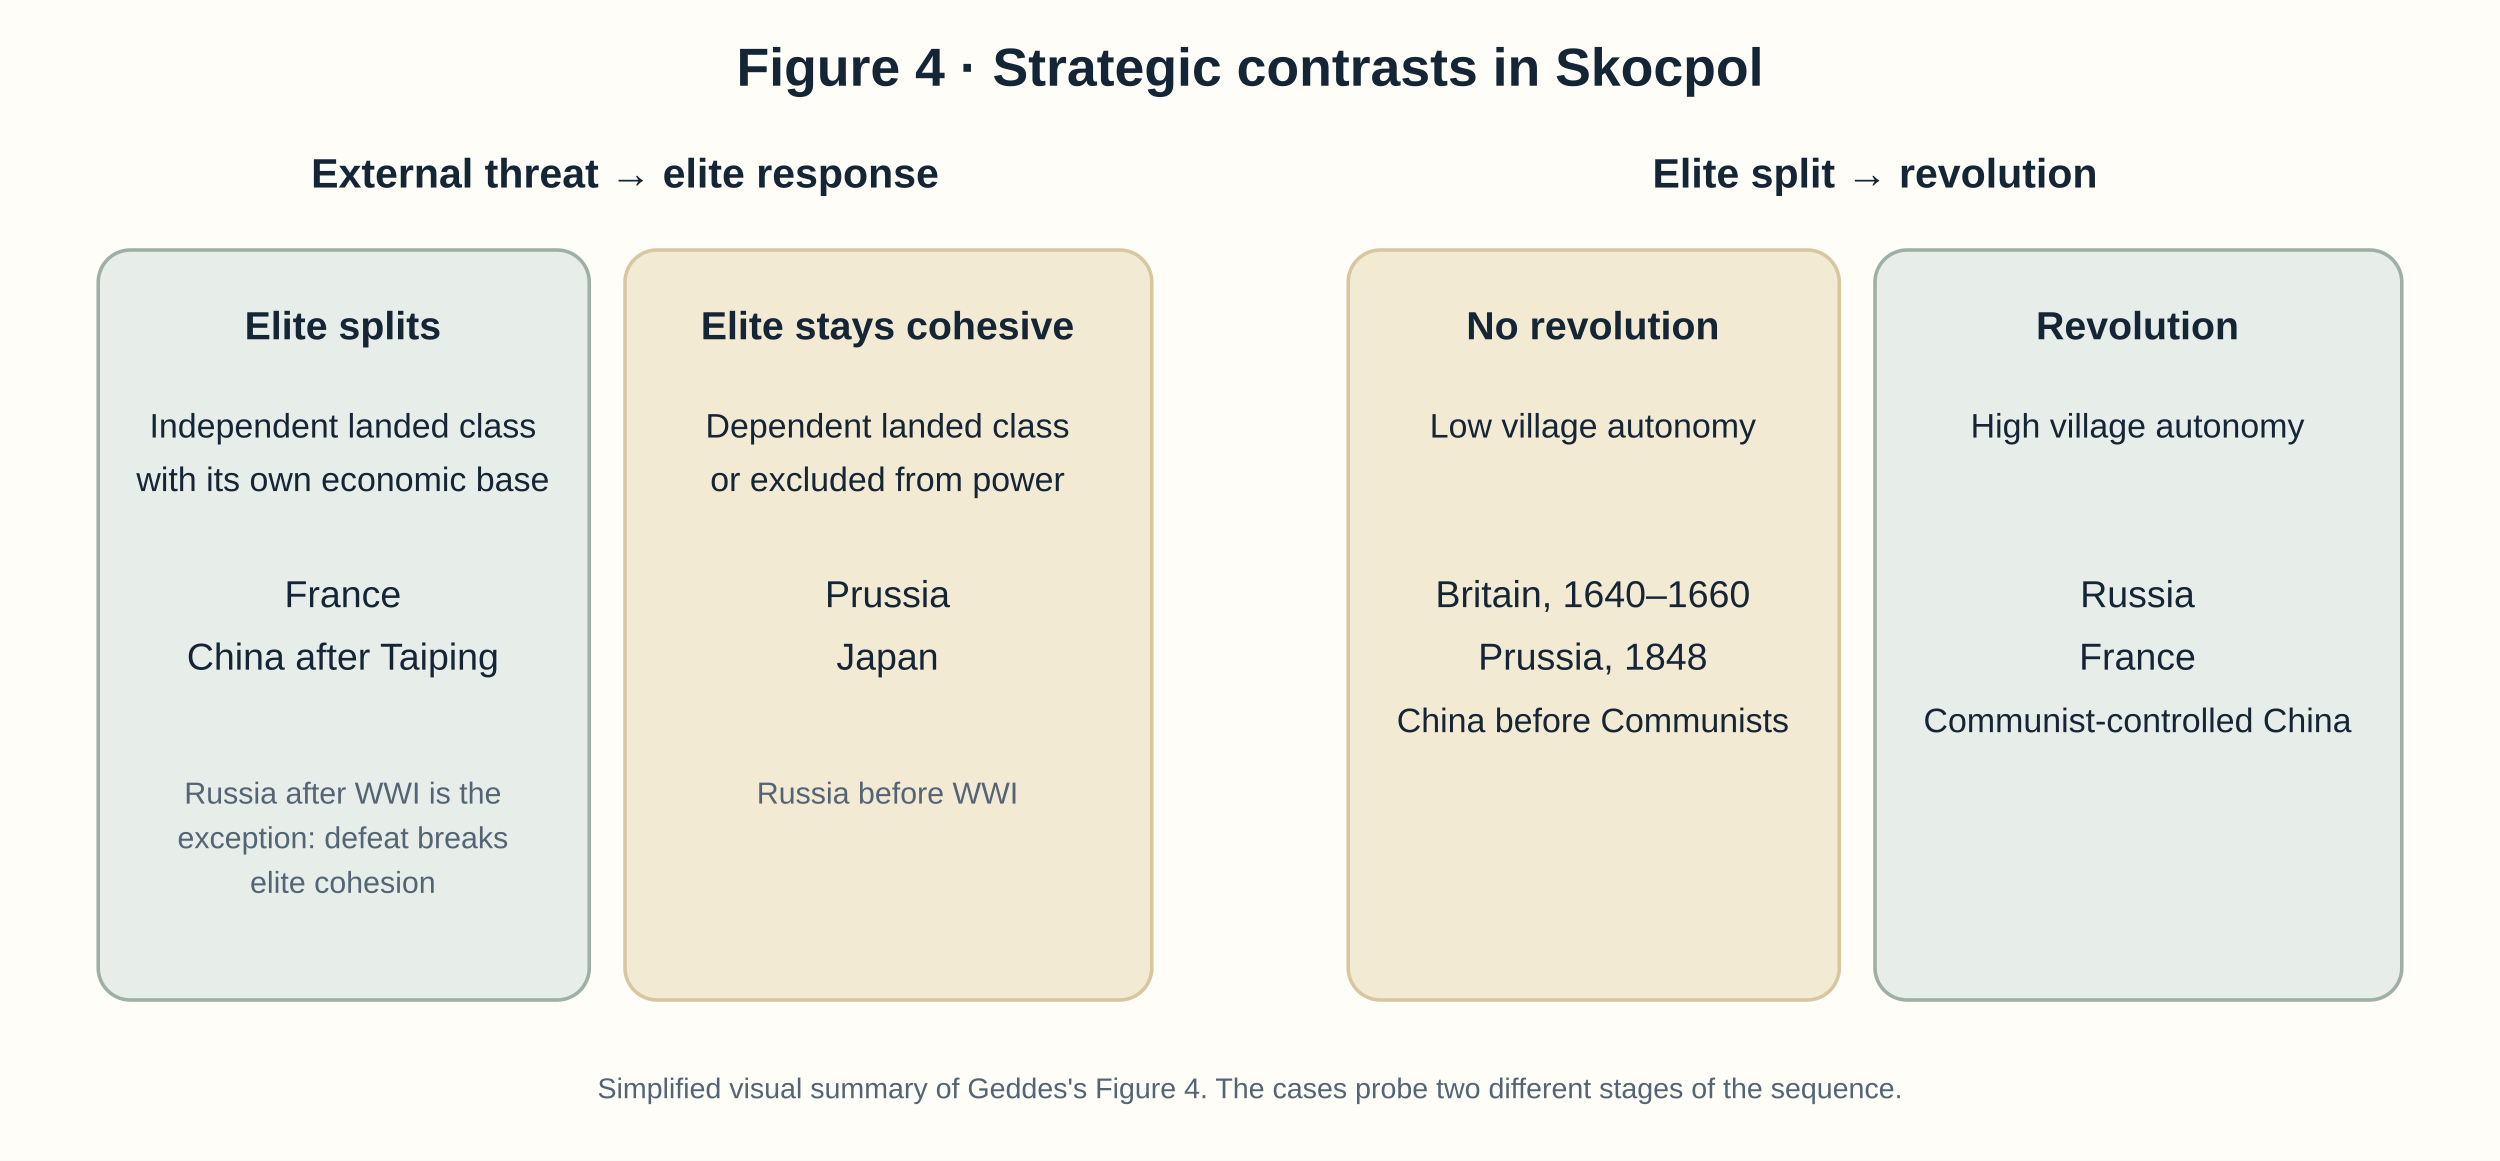
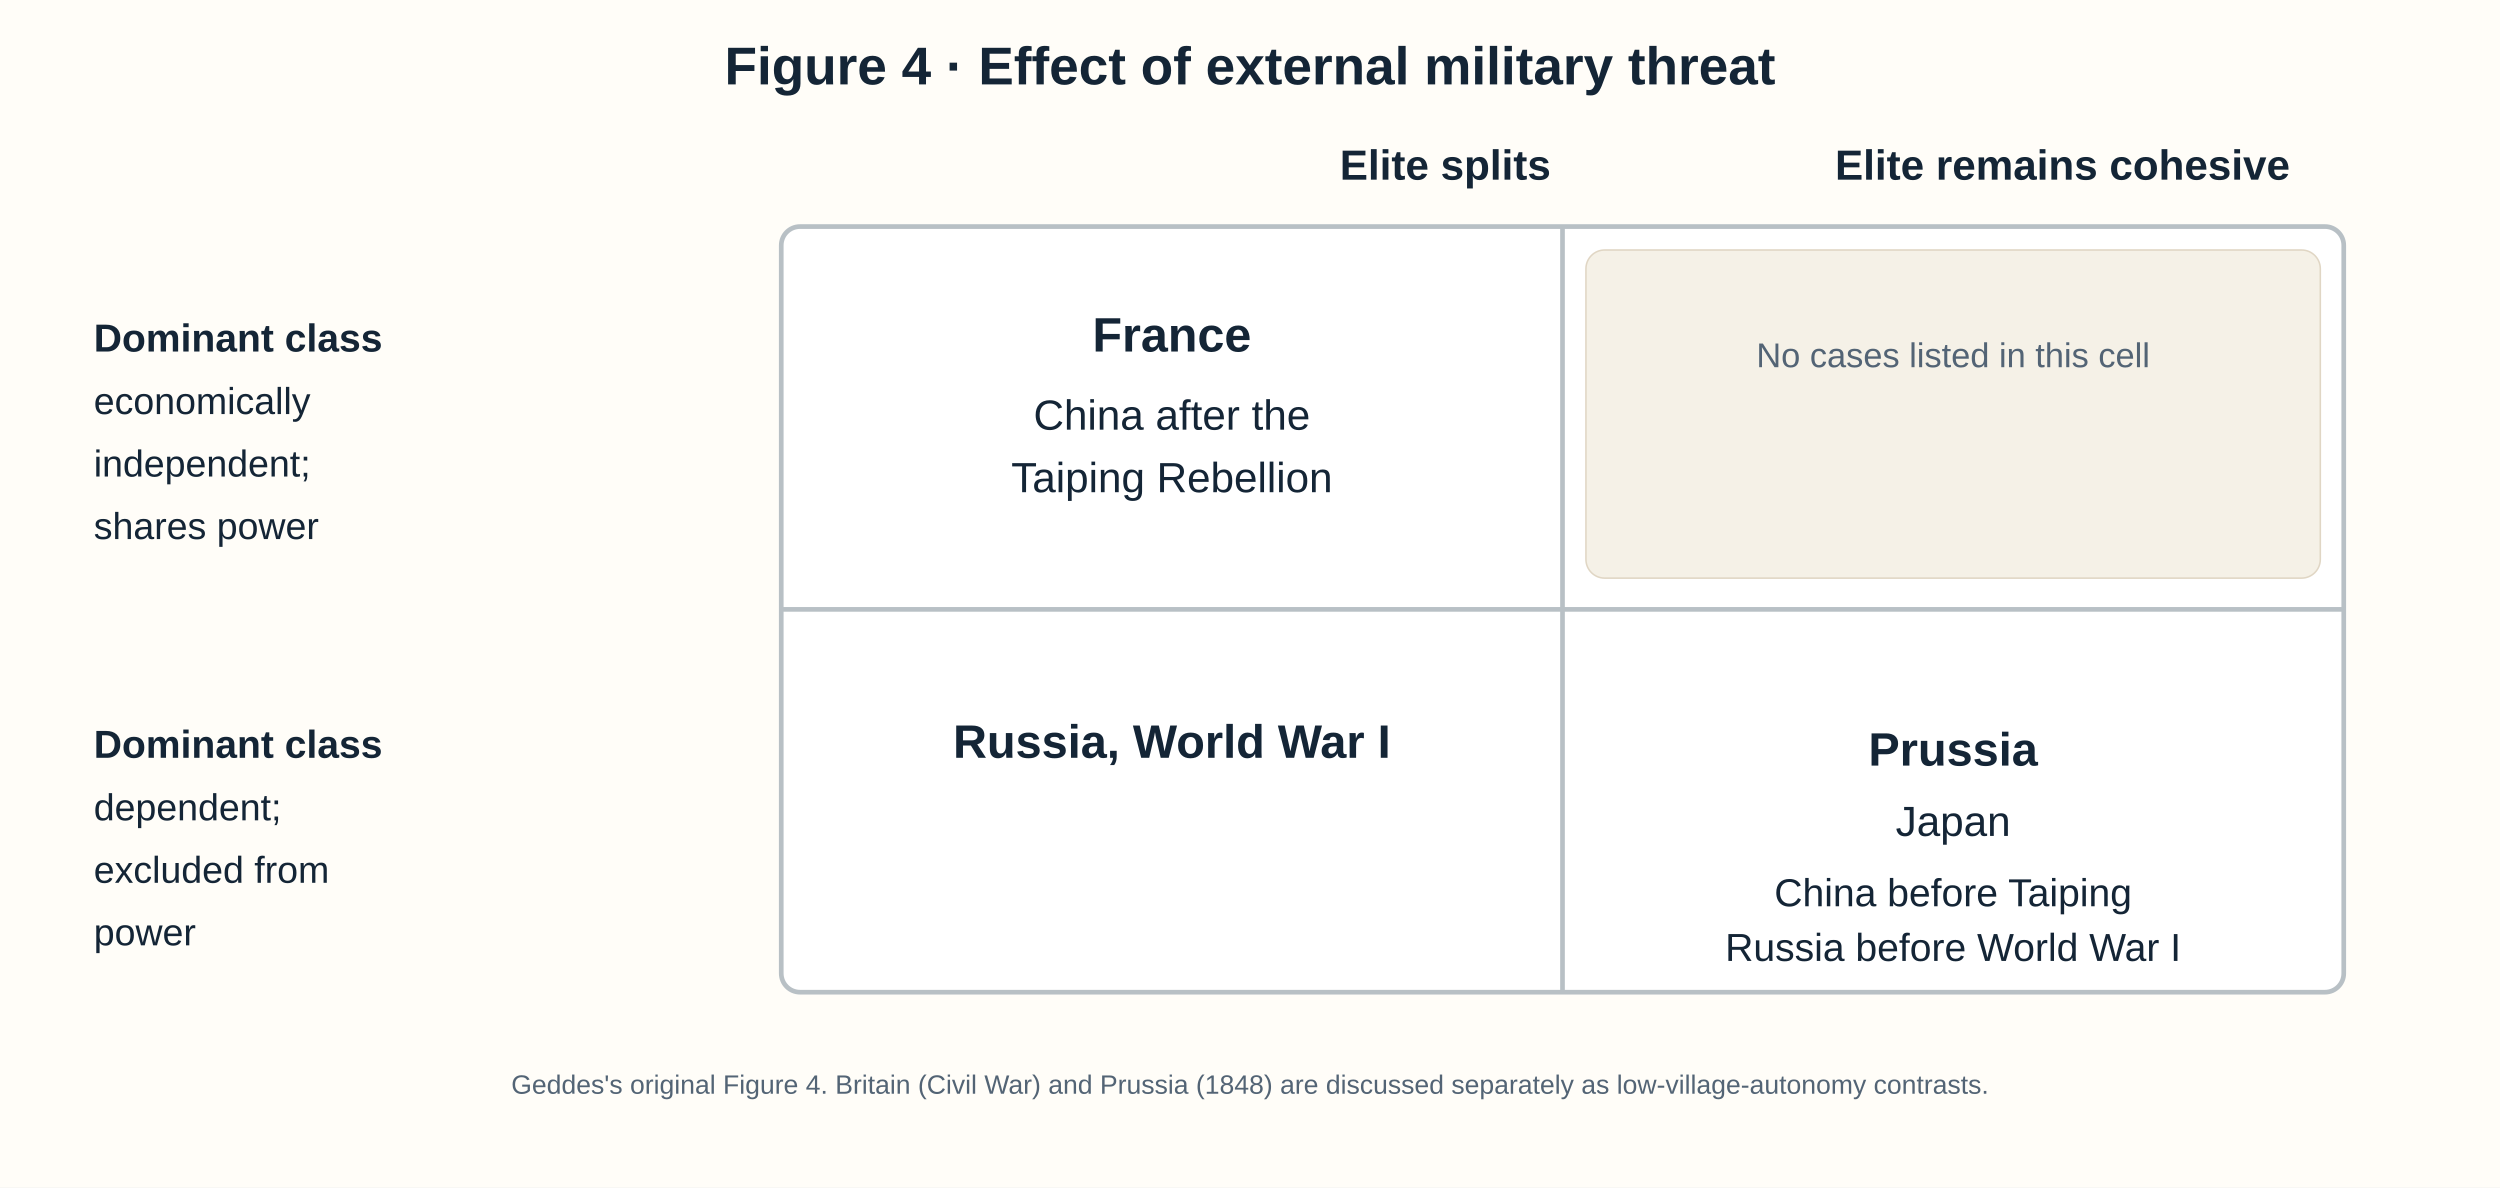
- <svg xmlns="http://www.w3.org/2000/svg" viewBox="0 0 1400 650" role="img" aria-labelledby="t d">
-   <rect width="1400" height="650" fill="#fffdf8" />
+ <svg xmlns="http://www.w3.org/2000/svg" viewBox="0 0 1600 760" role="img" aria-labelledby="t d">
+   <rect width="1600" height="760" fill="#fffdf8" />
+   <text x="800" y="54" text-anchor="middle" font-family="Arial,sans-serif" font-size="34" font-weight="700" fill="#142536">Figure 4 · Effect of external military threat</text>
  <g font-family="Arial,sans-serif" fill="#142536">
-     <text x="700" y="48" text-anchor="middle" font-size="30" font-weight="700">Figure 4 · Strategic contrasts in Skocpol</text>
-     <text x="350" y="105" text-anchor="middle" font-size="23" font-weight="700">External threat → elite response</text>
-     <text x="1050" y="105" text-anchor="middle" font-size="23" font-weight="700">Elite split → revolution</text>
+     <text x="925" y="115" text-anchor="middle" font-size="27" font-weight="700">Elite splits</text>
+     <text x="1320" y="115" text-anchor="middle" font-size="27" font-weight="700">Elite remains cohesive</text>
  </g>
-   <g>
-     <rect x="55" y="140" width="275" height="420" rx="18" fill="#e7eee9" stroke="#9eafa5" stroke-width="2" />
-     <rect x="350" y="140" width="295" height="420" rx="18" fill="#f3ead4" stroke="#d8c69f" stroke-width="2" />
-     <rect x="755" y="140" width="275" height="420" rx="18" fill="#f3ead4" stroke="#d8c69f" stroke-width="2" />
-     <rect x="1050" y="140" width="295" height="420" rx="18" fill="#e7eee9" stroke="#9eafa5" stroke-width="2" />
+   <g stroke="#b8c0c5" stroke-width="3">
+     <rect x="500" y="145" width="1000" height="490" rx="12" fill="#fff" />
+     <path d="M1000 145V635M500 390H1500" />
  </g>
  <g font-family="Arial,sans-serif" fill="#142536">
-     <text x="192" y="190" text-anchor="middle" font-size="22" font-weight="700">Elite splits</text>
-     <text x="192" y="245" text-anchor="middle" font-size="19">Independent landed class</text>
-     <text x="192" y="275" text-anchor="middle" font-size="19">with its own economic base</text>
-     <text x="192" y="340" text-anchor="middle" font-size="21">France</text>
-     <text x="192" y="375" text-anchor="middle" font-size="21">China after Taiping</text>
-     <text x="192" y="450" text-anchor="middle" font-size="17" fill="#536475">Russia after WWI is the</text>
-     <text x="192" y="475" text-anchor="middle" font-size="17" fill="#536475">exception: defeat breaks</text>
-     <text x="192" y="500" text-anchor="middle" font-size="17" fill="#536475">elite cohesion</text>
-     <text x="497" y="190" text-anchor="middle" font-size="22" font-weight="700">Elite stays cohesive</text>
-     <text x="497" y="245" text-anchor="middle" font-size="19">Dependent landed class</text>
-     <text x="497" y="275" text-anchor="middle" font-size="19">or excluded from power</text>
-     <text x="497" y="340" text-anchor="middle" font-size="21">Prussia</text>
-     <text x="497" y="375" text-anchor="middle" font-size="21">Japan</text>
-     <text x="497" y="450" text-anchor="middle" font-size="17" fill="#536475">Russia before WWI</text>
-     <text x="892" y="190" text-anchor="middle" font-size="22" font-weight="700">No revolution</text>
-     <text x="892" y="245" text-anchor="middle" font-size="19">Low village autonomy</text>
-     <text x="892" y="340" text-anchor="middle" font-size="21">Britain, 1640–1660</text>
-     <text x="892" y="375" text-anchor="middle" font-size="21">Prussia, 1848</text>
-     <text x="892" y="410" text-anchor="middle" font-size="19">China before Communists</text>
-     <text x="1197" y="190" text-anchor="middle" font-size="22" font-weight="700">Revolution</text>
-     <text x="1197" y="245" text-anchor="middle" font-size="19">High village autonomy</text>
-     <text x="1197" y="340" text-anchor="middle" font-size="21">Russia</text>
-     <text x="1197" y="375" text-anchor="middle" font-size="21">France</text>
-     <text x="1197" y="410" text-anchor="middle" font-size="19">Communist-controlled China</text>
+     <text x="60" y="225" font-size="25" font-weight="700">Dominant class</text>
+     <text x="60" y="265" font-size="24">economically</text>
+     <text x="60" y="305" font-size="24">independent;</text>
+     <text x="60" y="345" font-size="24">shares power</text>
+     <text x="60" y="485" font-size="25" font-weight="700">Dominant class</text>
+     <text x="60" y="525" font-size="24">dependent;</text>
+     <text x="60" y="565" font-size="24">excluded from</text>
+     <text x="60" y="605" font-size="24">power</text>
+     <text x="750" y="225" text-anchor="middle" font-size="31" font-weight="700">France</text>
+     <text x="750" y="275" text-anchor="middle" font-size="27">China after the</text>
+     <text x="750" y="315" text-anchor="middle" font-size="27">Taiping Rebellion</text>
+     <text x="1250" y="490" text-anchor="middle" font-size="30" font-weight="700">Prussia</text>
+     <text x="1250" y="535" text-anchor="middle" font-size="27">Japan</text>
+     <text x="1250" y="580" text-anchor="middle" font-size="25">China before Taiping</text>
+     <text x="1250" y="615" text-anchor="middle" font-size="25">Russia before World War I</text>
+     <text x="750" y="485" text-anchor="middle" font-size="30" font-weight="700">Russia, World War I</text>
  </g>
-   <text x="700" y="615" text-anchor="middle" font-family="Arial,sans-serif" font-size="16" fill="#536475">Simplified visual summary of Geddes's Figure 4. The cases probe two different stages of the sequence.</text>
+   <rect x="1015" y="160" width="470" height="210" rx="12" fill="#f5f1e7" stroke="#e0d6c4" />
+   <text x="1250" y="235" text-anchor="middle" font-family="Arial,sans-serif" font-size="22" fill="#536475">No cases listed in this cell</text>
+   <text x="800" y="700" text-anchor="middle" font-family="Arial,sans-serif" font-size="17" fill="#536475">Geddes's original Figure 4. Britain (Civil War) and Prussia (1848) are discussed separately as low-village-autonomy contrasts.</text>
</svg>
